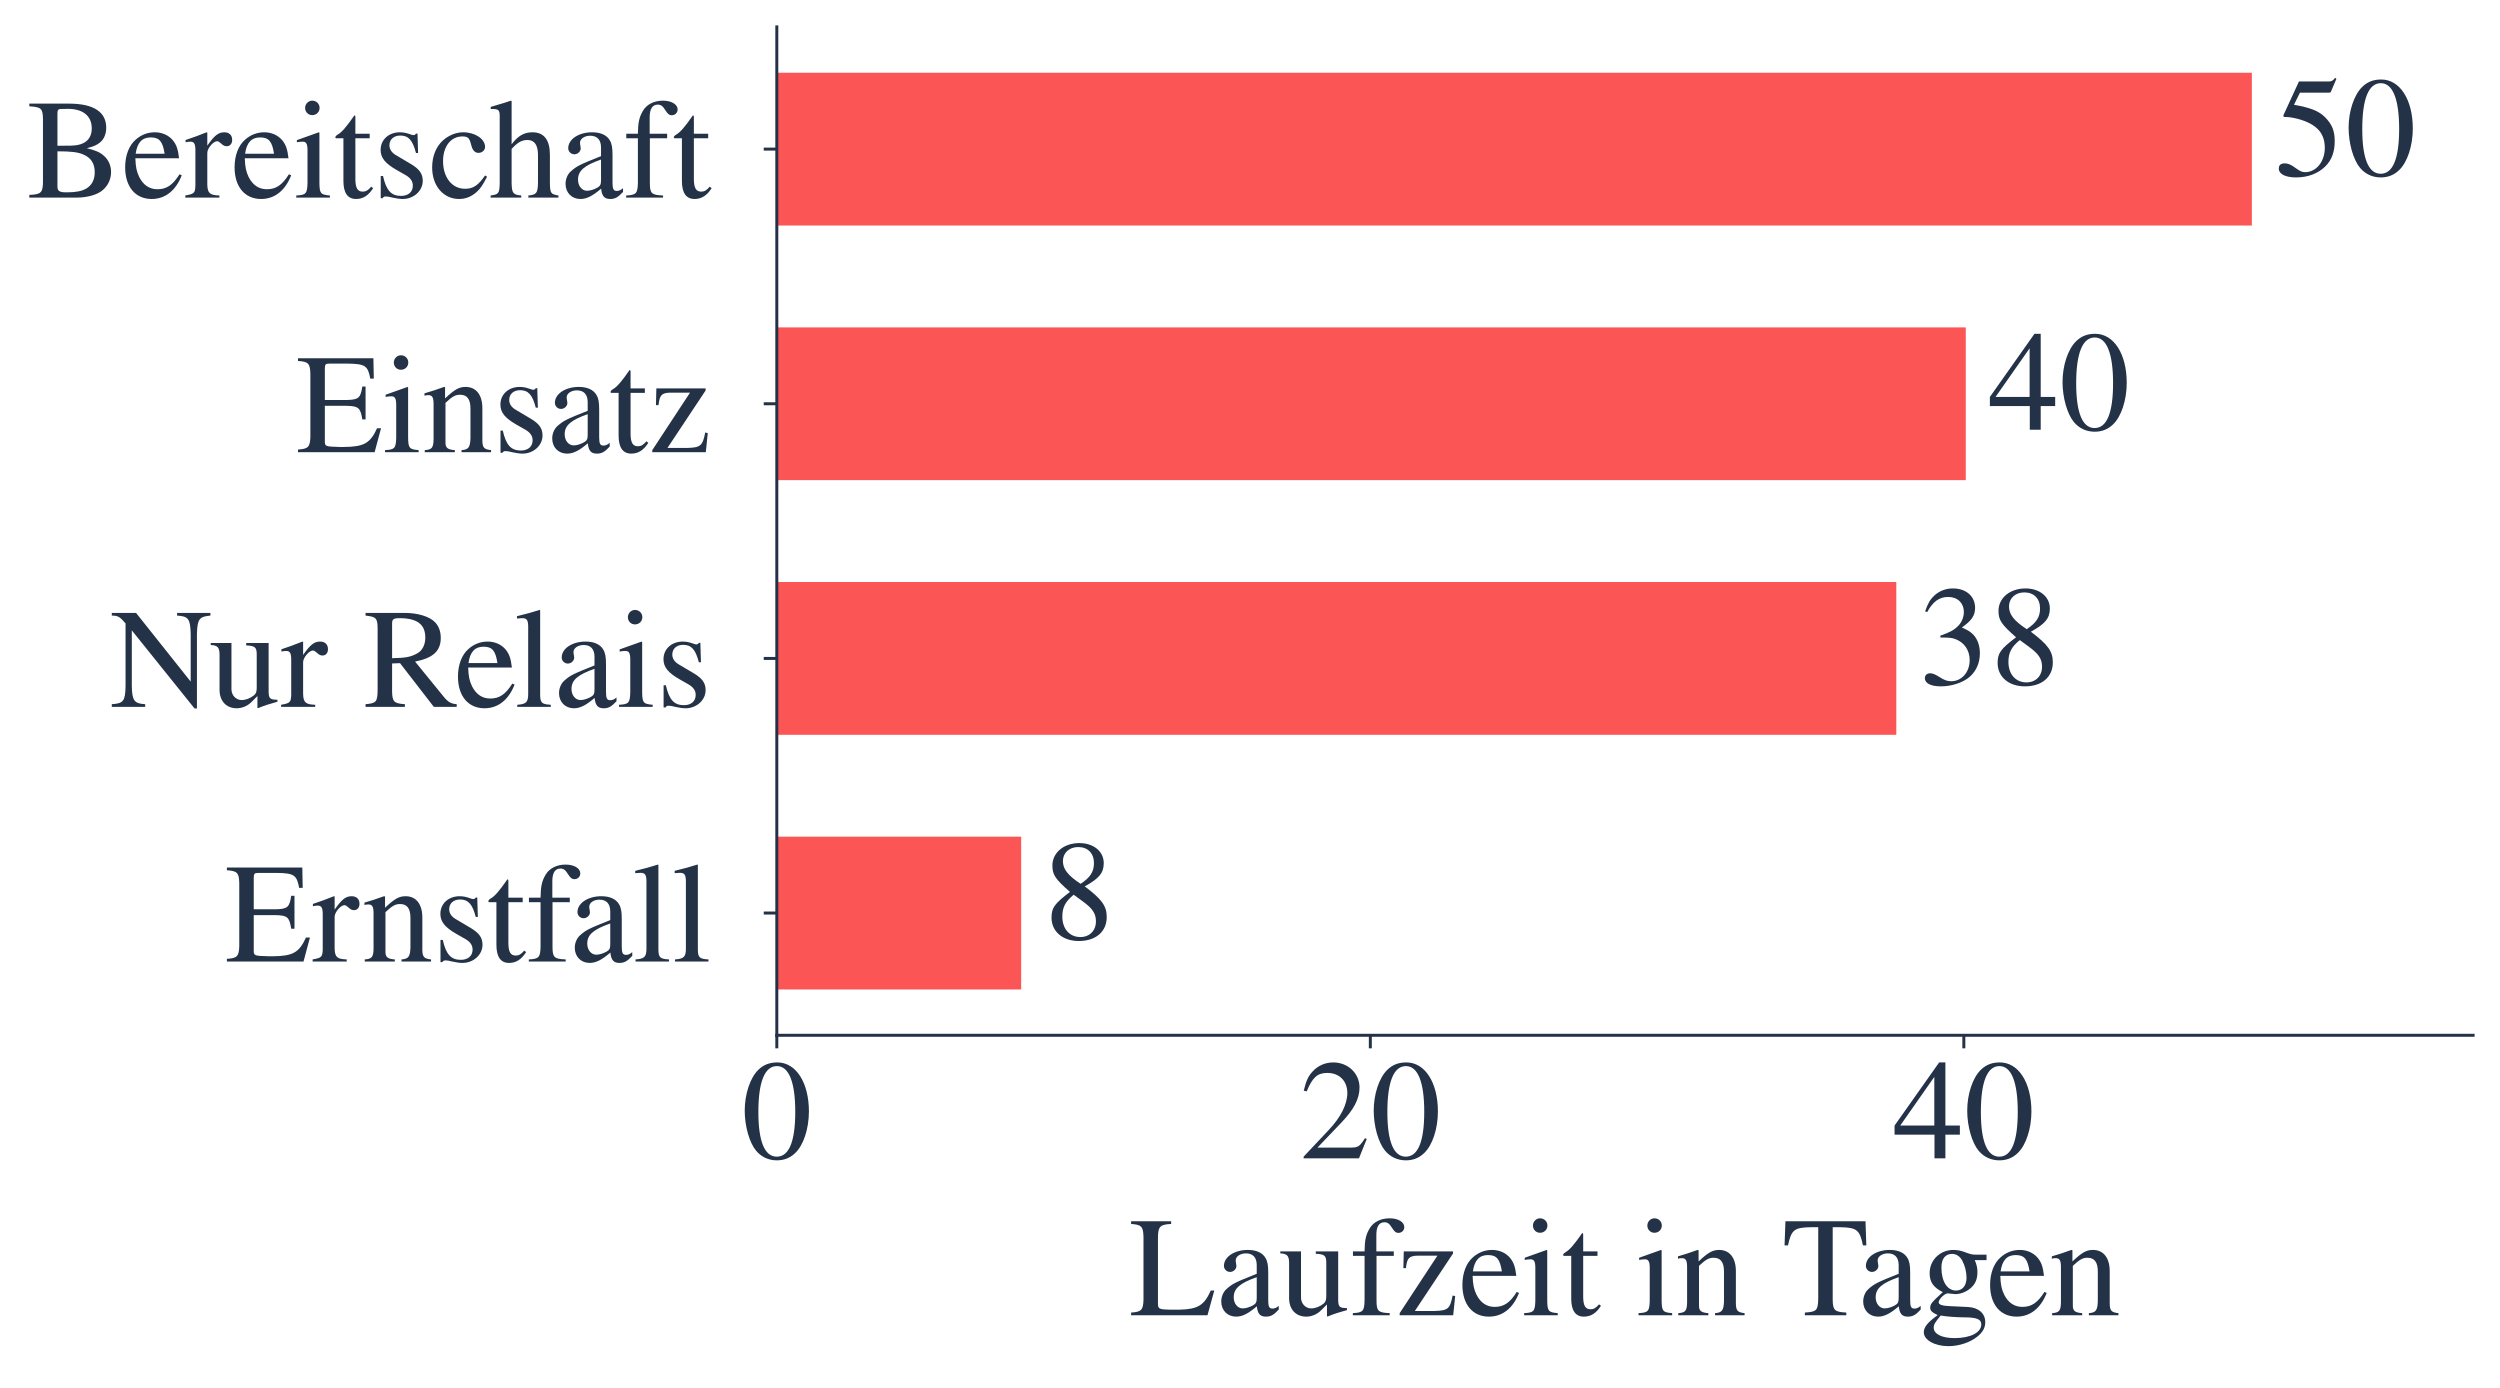
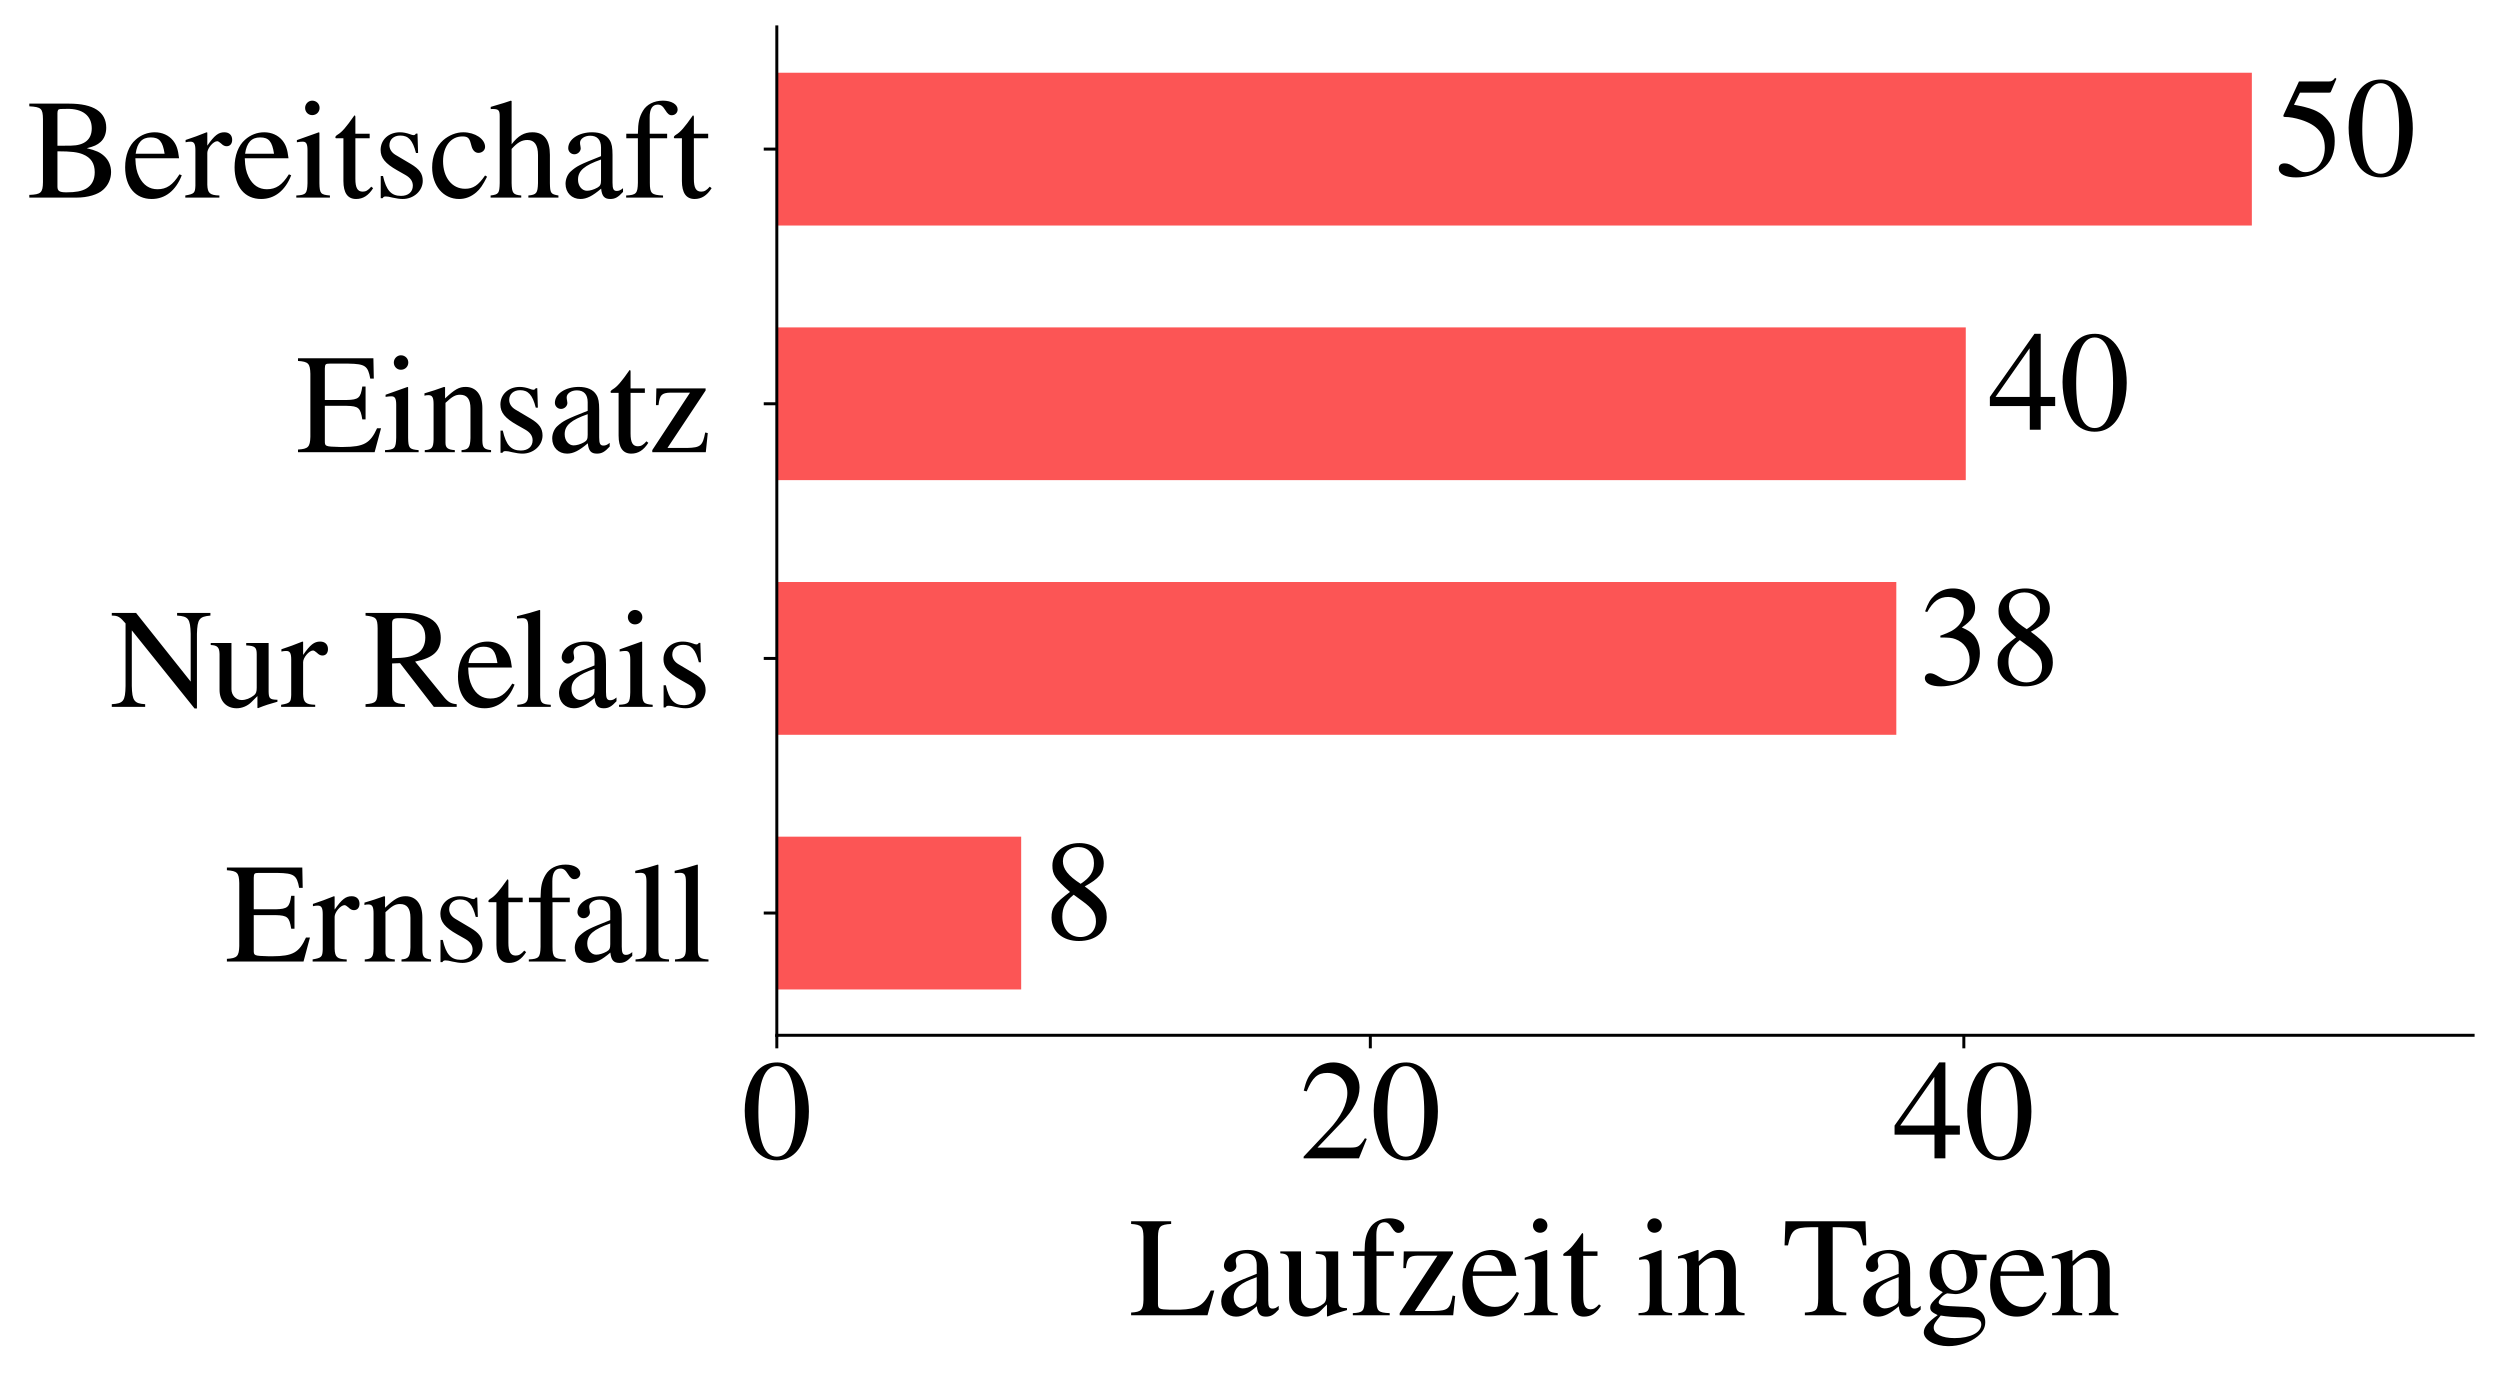
<svg xmlns="http://www.w3.org/2000/svg" xmlns:xlink="http://www.w3.org/1999/xlink" width="669.35pt" height="371.387pt" viewBox="0 0 669.35 371.387" version="1.1">
  <defs>
    <style type="text/css">*{stroke-linejoin: round; stroke-linecap: butt}</style>
  </defs>
  <g id="figure_1">
    <g id="patch_1">
      <path d="M 0 371.387  L 669.35 371.387  L 669.35 0  L 0 0  L 0 371.387  z " style="fill: none" />
    </g>
    <g id="axes_1">
      <g id="patch_2">
        <path d="M 207.985 277.187  L 662.15 277.187  L 662.15 7.2  L 207.985 7.2  L 207.985 277.187  z " style="fill: none" />
      </g>
      <g id="patch_3">
        <path d="M 207.985 19.472  L 602.911 19.472  L 602.911 60.379  L 207.985 60.379  z " clip-path="url(#p58402603f9)" style="fill: #fc5555" />
      </g>
      <g id="patch_4">
        <path d="M 207.985 87.651  L 526.317 87.651  L 526.317 128.558  L 207.985 128.558  z " clip-path="url(#p58402603f9)" style="fill: #fc5555" />
      </g>
      <g id="patch_5">
        <path d="M 207.985 155.829  L 507.719 155.829  L 507.719 196.736  L 207.985 196.736  z " clip-path="url(#p58402603f9)" style="fill: #fc5555" />
      </g>
      <g id="patch_6">
        <path d="M 207.985 224.007  L 273.409 224.007  L 273.409 264.914  L 207.985 264.914  z " clip-path="url(#p58402603f9)" style="fill: #fc5555" />
      </g>
      <g id="matplotlib.axis_1">
        <g id="xtick_1">
          <g id="line2d_1">
            <defs>
-               <path id="m59282580ae" d="M 0 0  L 0 3.5  " style="stroke: #243247; stroke-width: 0.8" />
+               <path id="m519ef448d7" d="M 0 0  L 0 3.5  " style="stroke: #000000; stroke-width: 0.8" />
            </defs>
            <g>
-               <use xlink:href="#m59282580ae" x="207.985" y="277.187" style="fill: #243247; stroke: #243247; stroke-width: 0.8" />
+               <use xlink:href="#m519ef448d7" x="207.985" y="277.187" style="stroke: #000000; stroke-width: 0.8" />
            </g>
          </g>
          <g id="text_1">
-             <text style="font-size: 38px; font-family: 'Libertinus Serif', 'Nimbus Roman'; text-anchor: middle; fill: #243247" x="207.985" y="310.141" transform="rotate(-0 207.9847 310.1406)">0</text>
+             <text style="font-size: 38px; font-family: 'Libertinus Serif', 'Nimbus Roman'; text-anchor: middle" x="207.985" y="310.141" transform="rotate(-0 207.9847 310.1406)">0</text>
          </g>
        </g>
        <g id="xtick_2">
          <g id="line2d_2">
            <g>
-               <use xlink:href="#m59282580ae" x="366.891" y="277.187" style="fill: #243247; stroke: #243247; stroke-width: 0.8" />
+               <use xlink:href="#m519ef448d7" x="366.891" y="277.187" style="stroke: #000000; stroke-width: 0.8" />
            </g>
          </g>
          <g id="text_2">
-             <text style="font-size: 38px; font-family: 'Libertinus Serif', 'Nimbus Roman'; text-anchor: middle; fill: #243247" x="366.891" y="310.141" transform="rotate(-0 366.891 310.1406)">20</text>
+             <text style="font-size: 38px; font-family: 'Libertinus Serif', 'Nimbus Roman'; text-anchor: middle" x="366.891" y="310.141" transform="rotate(-0 366.891 310.1406)">20</text>
          </g>
        </g>
        <g id="xtick_3">
          <g id="line2d_3">
            <g>
-               <use xlink:href="#m59282580ae" x="525.797" y="277.187" style="fill: #243247; stroke: #243247; stroke-width: 0.8" />
+               <use xlink:href="#m519ef448d7" x="525.797" y="277.187" style="stroke: #000000; stroke-width: 0.8" />
            </g>
          </g>
          <g id="text_3">
-             <text style="font-size: 38px; font-family: 'Libertinus Serif', 'Nimbus Roman'; text-anchor: middle; fill: #243247" x="525.797" y="310.141" transform="rotate(-0 525.7974 310.1406)">40</text>
+             <text style="font-size: 38px; font-family: 'Libertinus Serif', 'Nimbus Roman'; text-anchor: middle" x="525.797" y="310.141" transform="rotate(-0 525.7974 310.1406)">40</text>
          </g>
        </g>
        <g id="text_4">
-           <text style="font-size: 38px; font-family: 'Libertinus Serif', 'Nimbus Roman'; text-anchor: middle; fill: #243247" x="435.067" y="352.141" transform="rotate(-0 435.0674 352.1406)">Laufzeit in Tagen</text>
+           <text style="font-size: 38px; font-family: 'Libertinus Serif', 'Nimbus Roman'; text-anchor: middle" x="435.067" y="352.141" transform="rotate(-0 435.0674 352.1406)">Laufzeit in Tagen</text>
        </g>
      </g>
      <g id="matplotlib.axis_2">
        <g id="ytick_1">
          <g id="line2d_4">
            <defs>
-               <path id="ma004fb84d4" d="M 0 0  L -3.5 0  " style="stroke: #243247; stroke-width: 0.8" />
+               <path id="m0c262c5b91" d="M 0 0  L -3.5 0  " style="stroke: #000000; stroke-width: 0.8" />
            </defs>
            <g>
-               <use xlink:href="#ma004fb84d4" x="207.985" y="39.926" style="fill: #243247; stroke: #243247; stroke-width: 0.8" />
+               <use xlink:href="#m0c262c5b91" x="207.985" y="39.926" style="stroke: #000000; stroke-width: 0.8" />
            </g>
          </g>
          <g id="text_5">
-             <text style="font-size: 38px; font-family: 'Libertinus Serif', 'Nimbus Roman'; text-anchor: end; fill: #243247" x="190.485" y="52.903" transform="rotate(-0 190.4847 52.90265)">Bereitschaft</text>
+             <text style="font-size: 38px; font-family: 'Libertinus Serif', 'Nimbus Roman'; text-anchor: end" x="190.485" y="52.903" transform="rotate(-0 190.4847 52.90265)">Bereitschaft</text>
          </g>
        </g>
        <g id="ytick_2">
          <g id="line2d_5">
            <g>
-               <use xlink:href="#ma004fb84d4" x="207.985" y="108.104" style="fill: #243247; stroke: #243247; stroke-width: 0.8" />
+               <use xlink:href="#m0c262c5b91" x="207.985" y="108.104" style="stroke: #000000; stroke-width: 0.8" />
            </g>
          </g>
          <g id="text_6">
-             <text style="font-size: 38px; font-family: 'Libertinus Serif', 'Nimbus Roman'; text-anchor: end; fill: #243247" x="190.485" y="121.081" transform="rotate(-0 190.4847 121.0811)">Einsatz</text>
+             <text style="font-size: 38px; font-family: 'Libertinus Serif', 'Nimbus Roman'; text-anchor: end" x="190.485" y="121.081" transform="rotate(-0 190.4847 121.0811)">Einsatz</text>
          </g>
        </g>
        <g id="ytick_3">
          <g id="line2d_6">
            <g>
-               <use xlink:href="#ma004fb84d4" x="207.985" y="176.283" style="fill: #243247; stroke: #243247; stroke-width: 0.8" />
+               <use xlink:href="#m0c262c5b91" x="207.985" y="176.283" style="stroke: #000000; stroke-width: 0.8" />
            </g>
          </g>
          <g id="text_7">
-             <text style="font-size: 38px; font-family: 'Libertinus Serif', 'Nimbus Roman'; text-anchor: end; fill: #243247" x="190.485" y="189.26" transform="rotate(-0 190.4847 189.2595)">Nur Relais</text>
+             <text style="font-size: 38px; font-family: 'Libertinus Serif', 'Nimbus Roman'; text-anchor: end" x="190.485" y="189.26" transform="rotate(-0 190.4847 189.2595)">Nur Relais</text>
          </g>
        </g>
        <g id="ytick_4">
          <g id="line2d_7">
            <g>
-               <use xlink:href="#ma004fb84d4" x="207.985" y="244.461" style="fill: #243247; stroke: #243247; stroke-width: 0.8" />
+               <use xlink:href="#m0c262c5b91" x="207.985" y="244.461" style="stroke: #000000; stroke-width: 0.8" />
            </g>
          </g>
          <g id="text_8">
-             <text style="font-size: 38px; font-family: 'Libertinus Serif', 'Nimbus Roman'; text-anchor: end; fill: #243247" x="190.485" y="257.438" transform="rotate(-0 190.4847 257.4379)">Ernstfall</text>
+             <text style="font-size: 38px; font-family: 'Libertinus Serif', 'Nimbus Roman'; text-anchor: end" x="190.485" y="257.438" transform="rotate(-0 190.4847 257.4379)">Ernstfall</text>
          </g>
        </g>
      </g>
      <g id="patch_7">
-         <path d="M 207.985 277.187  L 207.985 7.2  " style="fill: none; stroke: #243247; stroke-width: 0.8; stroke-linejoin: miter; stroke-linecap: square" />
+         <path d="M 207.985 277.187  L 207.985 7.2  " style="fill: none; stroke: #000000; stroke-width: 0.8; stroke-linejoin: miter; stroke-linecap: square" />
      </g>
      <g id="patch_8">
-         <path d="M 207.985 277.187  L 662.15 277.187  " style="fill: none; stroke: #243247; stroke-width: 0.8; stroke-linejoin: miter; stroke-linecap: square" />
+         <path d="M 207.985 277.187  L 662.15 277.187  " style="fill: none; stroke: #000000; stroke-width: 0.8; stroke-linejoin: miter; stroke-linecap: square" />
      </g>
      <g id="text_9">
-         <text style="font-size: 38px; font-family: 'Libertinus Serif', 'Nimbus Roman'; text-anchor: start; fill: #243247" x="608.911" y="46.974" transform="rotate(-0 608.9111 46.97405)">50</text>
+         <text style="font-size: 38px; font-family: 'Libertinus Serif', 'Nimbus Roman'; text-anchor: start" x="608.911" y="46.974" transform="rotate(-0 608.9111 46.97405)">50</text>
      </g>
      <g id="text_10">
-         <text style="font-size: 38px; font-family: 'Libertinus Serif', 'Nimbus Roman'; text-anchor: start; fill: #243247" x="532.317" y="115.058" transform="rotate(-0 532.3168 115.0581)">40</text>
+         <text style="font-size: 38px; font-family: 'Libertinus Serif', 'Nimbus Roman'; text-anchor: start" x="532.317" y="115.058" transform="rotate(-0 532.3168 115.0581)">40</text>
      </g>
      <g id="text_11">
-         <text style="font-size: 38px; font-family: 'Libertinus Serif', 'Nimbus Roman'; text-anchor: start; fill: #243247" x="513.719" y="183.237" transform="rotate(-0 513.7187 183.2365)">38</text>
+         <text style="font-size: 38px; font-family: 'Libertinus Serif', 'Nimbus Roman'; text-anchor: start" x="513.719" y="183.237" transform="rotate(-0 513.7187 183.2365)">38</text>
      </g>
      <g id="text_12">
-         <text style="font-size: 38px; font-family: 'Libertinus Serif', 'Nimbus Roman'; text-anchor: start; fill: #243247" x="279.409" y="251.415" transform="rotate(-0 279.4093 251.4149)">8</text>
+         <text style="font-size: 38px; font-family: 'Libertinus Serif', 'Nimbus Roman'; text-anchor: start" x="279.409" y="251.415" transform="rotate(-0 279.4093 251.4149)">8</text>
      </g>
    </g>
  </g>
  <defs>
    <clipPath id="p58402603f9">
      <rect x="207.985" y="7.2" width="454.165" height="269.987" />
    </clipPath>
  </defs>
</svg>
